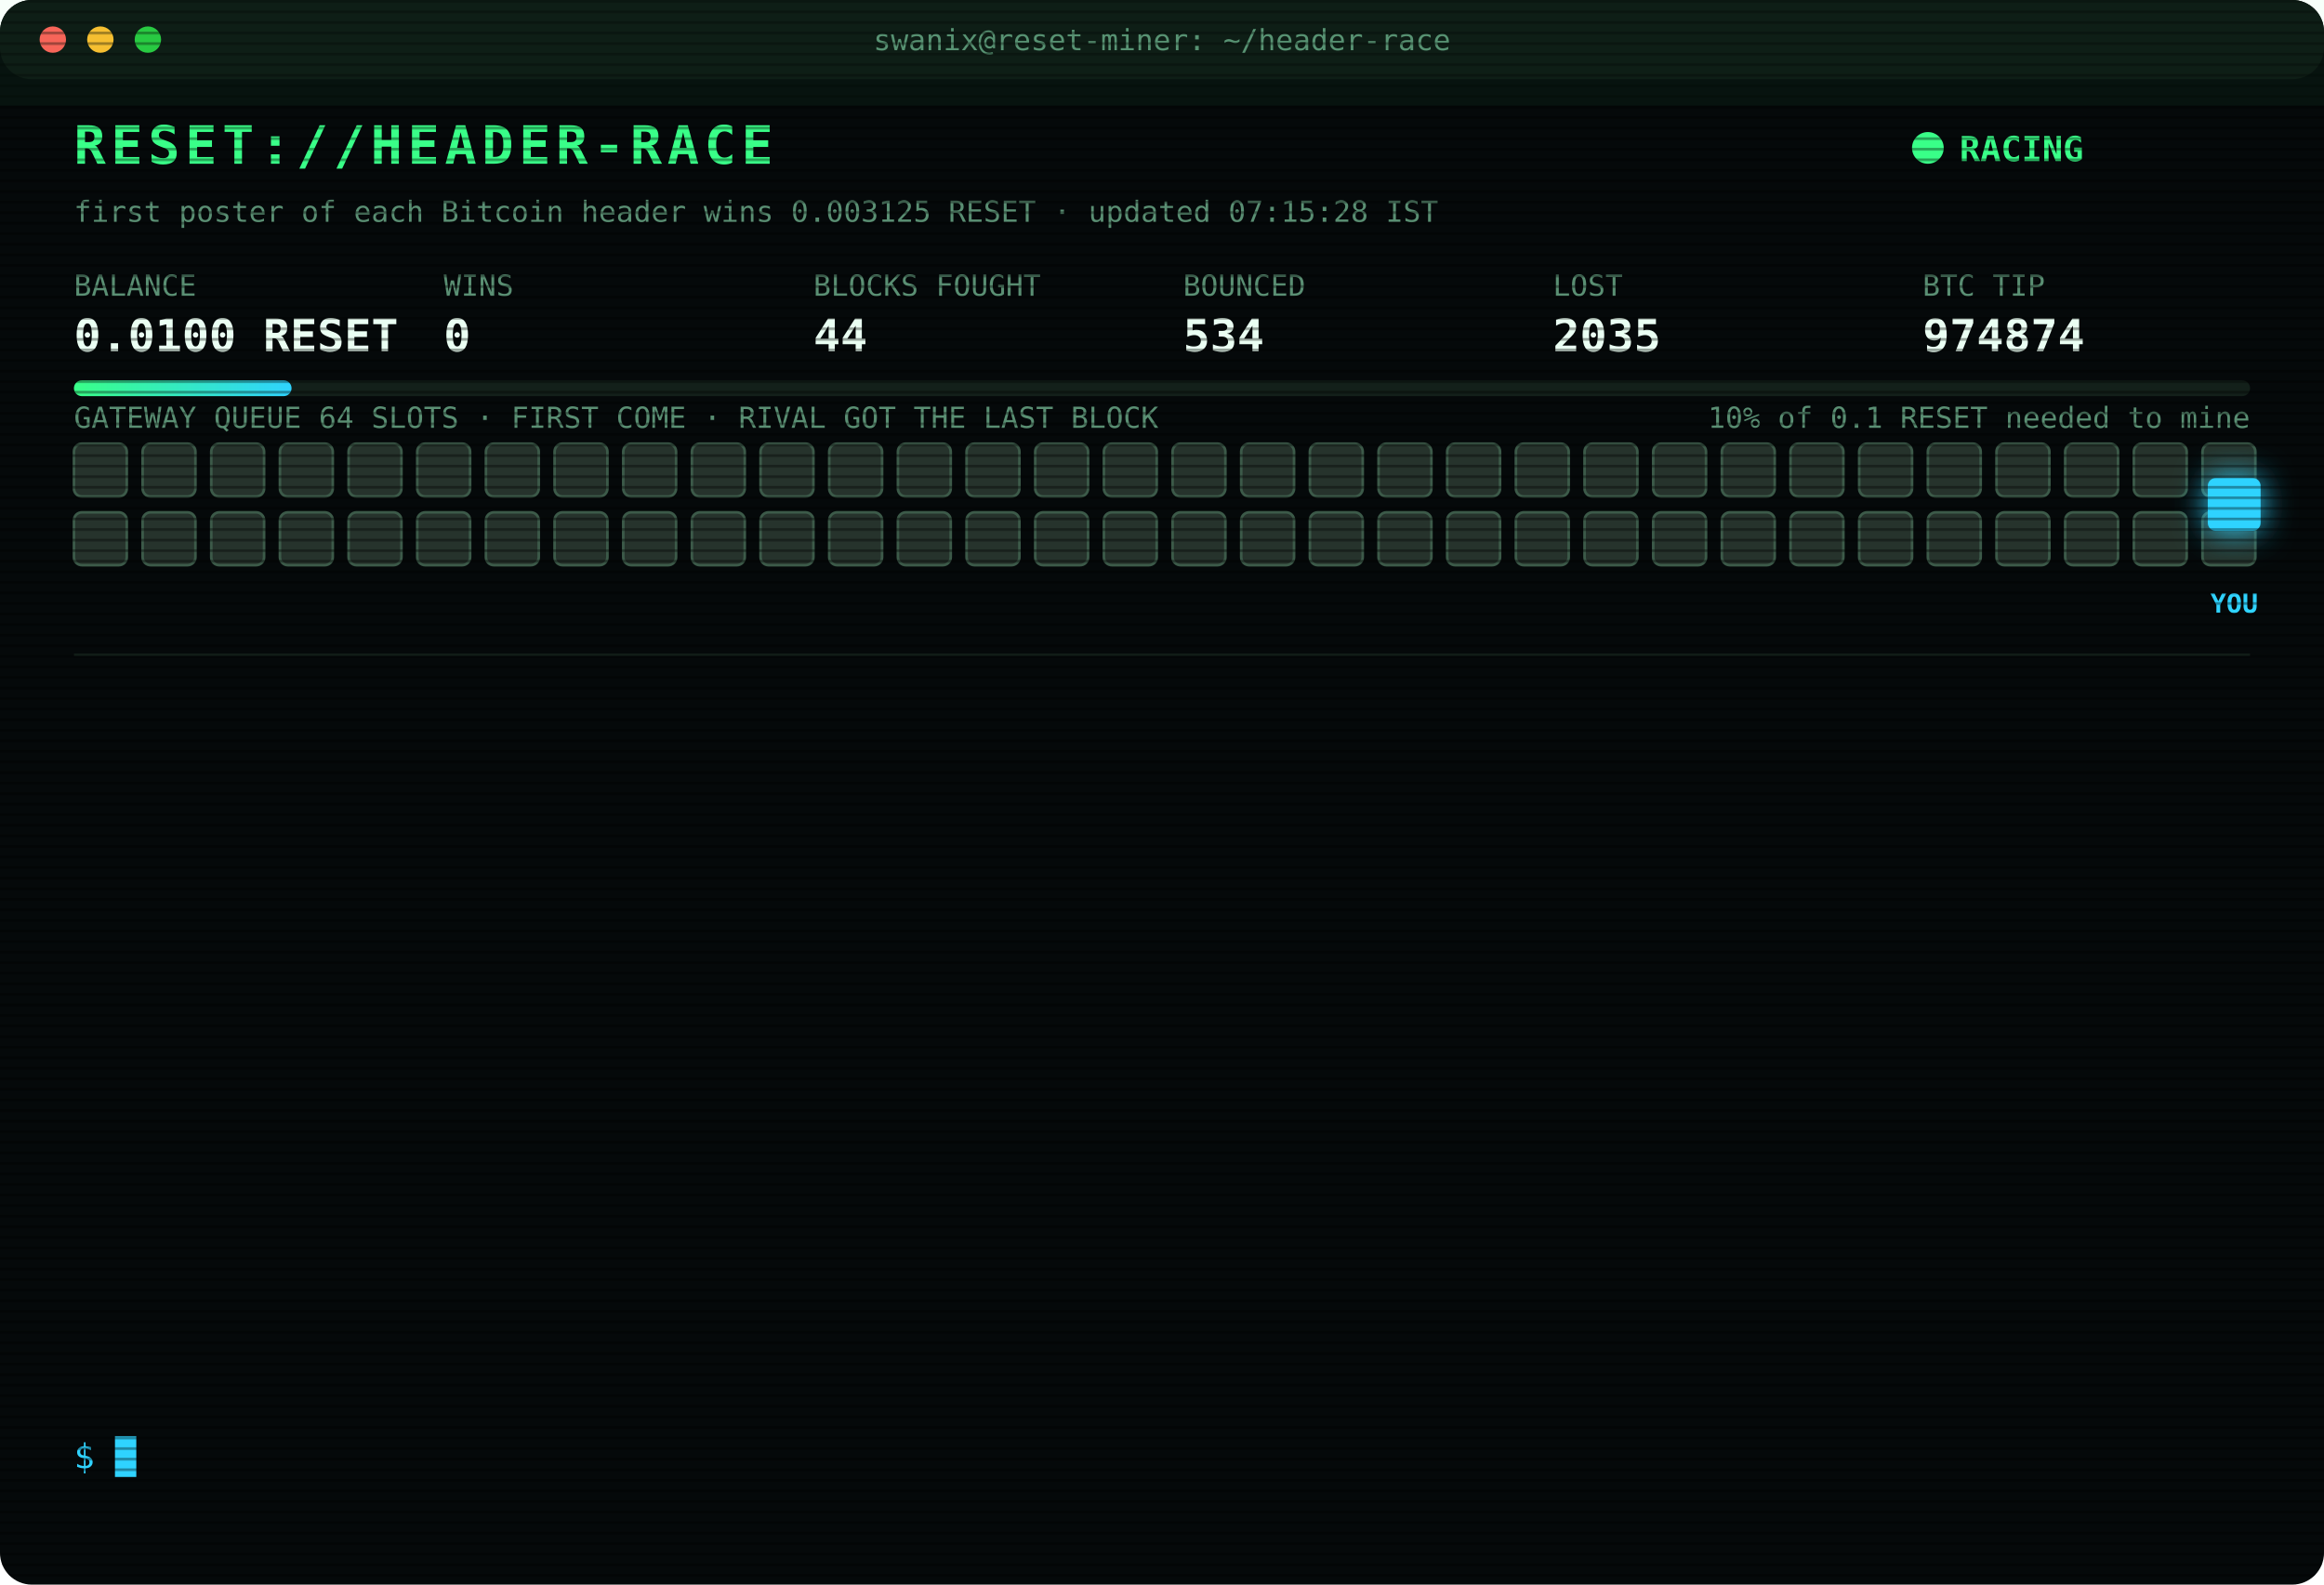
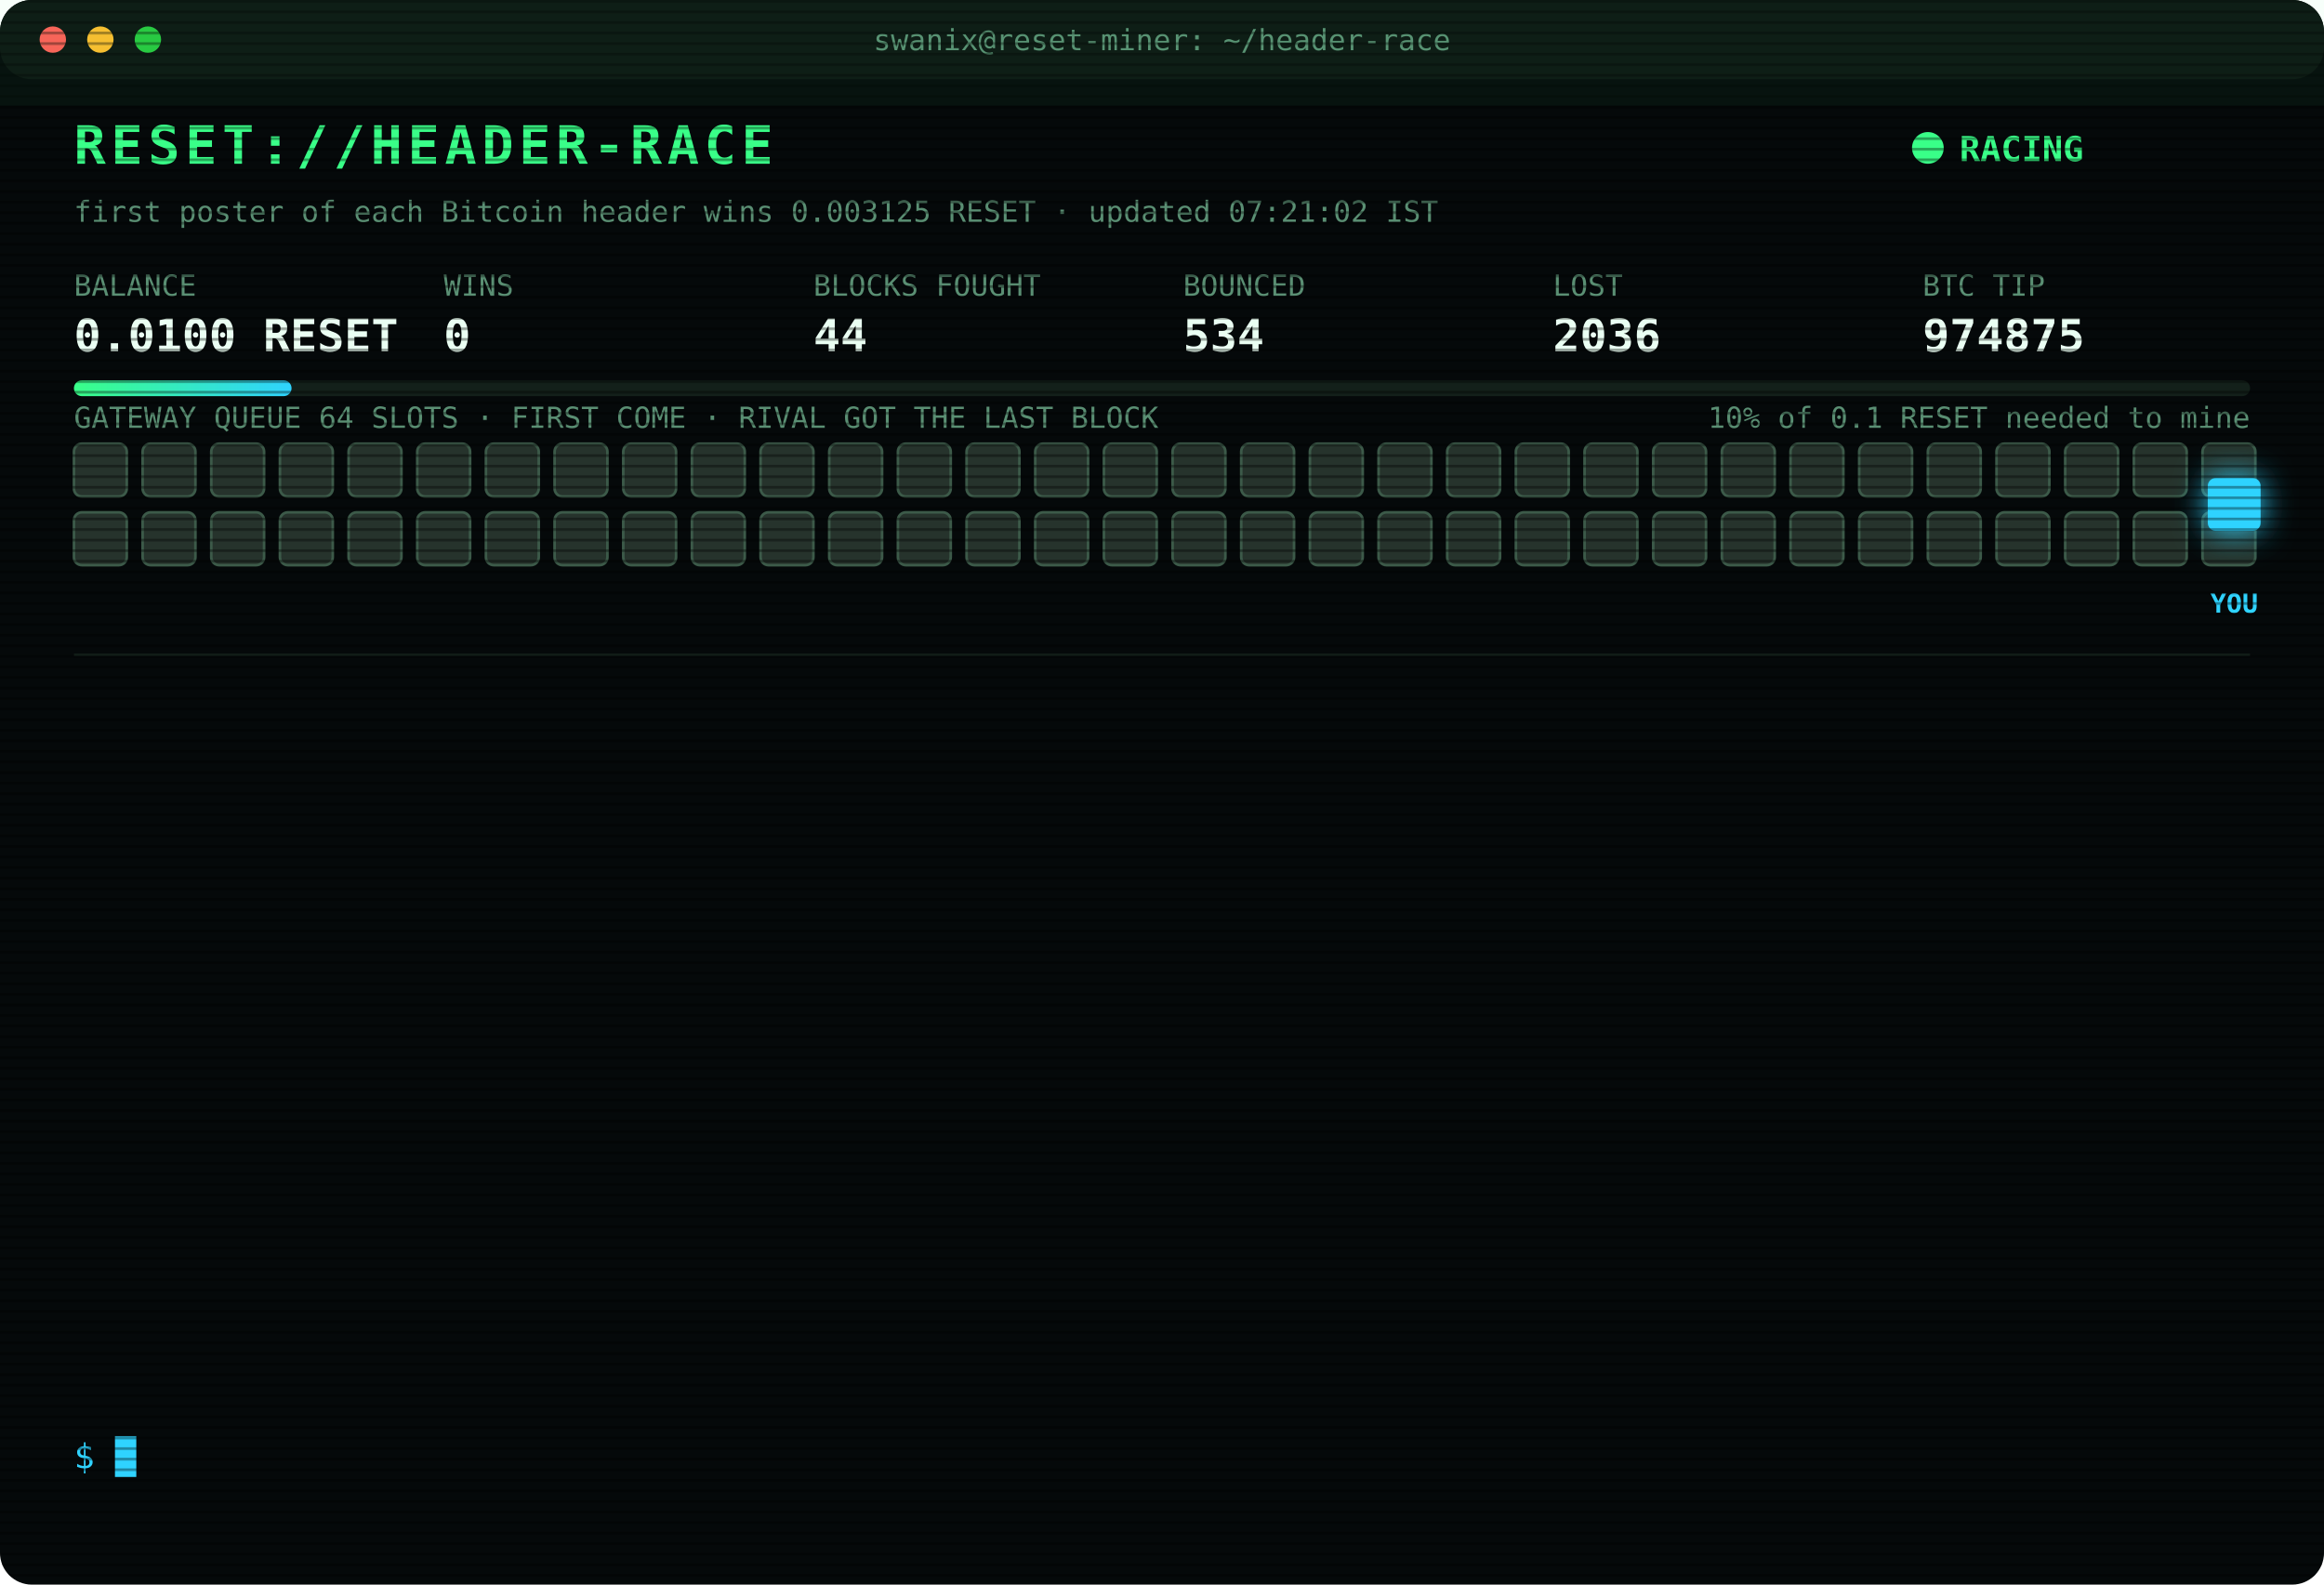
<svg xmlns="http://www.w3.org/2000/svg" width="880" height="600" viewBox="0 0 880 600" font-family="ui-monospace,SFMono-Regular,Menlo,Consolas,monospace">
  <style>
text{font-size:13px;fill:#7CFFB2}
.title{font-size:20px;font-weight:700;fill:#39FF88;letter-spacing:2px;animation:glitch 3s infinite steps(1)}
.sub{fill:#2fd3ff}.k{fill:#5a8f73;font-size:11px}.v{font-size:17px;font-weight:700;fill:#eafff3}
.ts{fill:#3f6b56}.boot{fill:#2fd3ff}.dim{fill:#5a8f73}.bad{fill:#ff4d6d}.warn{fill:#ffd23f}.mag{fill:#ff5cf0}.win{fill:#39FF88;font-weight:700}
.tag{font-size:10px;fill:#2fd3ff;font-weight:700}
.rival{fill:#26332c;stroke:#3c5a49;animation:jam 1.2s infinite alternate}
.idle{fill:#141c18;stroke:#22302a;animation:breathe 4s infinite}
.me{fill:#2fd3ff;filter:drop-shadow(0 0 6px #2fd3ff)}
.hover{animation:nudge 1.1s infinite ease-in-out}.bounce{animation:kick 1.4s infinite}
.ln{opacity:0;animation:in .4s forwards}
.cur{animation:blink 1s infinite steps(1)}
.scan{animation:scan 6s infinite linear}
.led{animation:blink 1.4s infinite}
@keyframes in{from{opacity:0;transform:translateX(-6px)}to{opacity:1;transform:none}}
@keyframes blink{50%{opacity:0}}
@keyframes jam{to{fill:#33463b}}
@keyframes breathe{50%{opacity:.4}}
@keyframes nudge{50%{transform:translateX(-10px)}}
@keyframes kick{0%,100%{transform:none}30%{transform:translateX(-14px)}55%{transform:translateX(10px) translateY(-6px)}}
@keyframes glitch{0%,92%{transform:none}93%{transform:translateX(2px);fill:#ff4d6d}95%{transform:translateX(-2px);fill:#2fd3ff}97%{transform:none}}
@keyframes scan{from{transform:translateY(-40px)}to{transform:translateY(600px)}}
</style>
  <defs>
    <pattern id="sl" width="4" height="4" patternUnits="userSpaceOnUse">
      <rect width="4" height="1" fill="#000" opacity=".35" />
    </pattern>
    <linearGradient id="bar">
      <stop offset="0" stop-color="#39FF88" />
      <stop offset="1" stop-color="#2fd3ff" />
    </linearGradient>
  </defs>
  <rect width="880" height="600" rx="12" fill="#05090a" />
  <rect width="880" height="30" rx="12" fill="#0d1512" />
  <circle cx="20" cy="15" r="5" fill="#ff5f57" />
  <circle cx="38" cy="15" r="5" fill="#febc2e" />
  <circle cx="56" cy="15" r="5" fill="#28c840" />
  <text x="440" y="19" text-anchor="middle" class="k">swanix@reset-miner: ~/header-race</text>
  <text x="28" y="62" class="title">RESET://HEADER-RACE</text>
  <circle class="led" cx="730" cy="56" r="6" fill="#39FF88" />
  <text x="742" y="61" class="win">RACING</text>
-   <text x="28" y="84" class="k">first poster of each Bitcoin header wins 0.003125 RESET · updated 07:15:28 IST</text>
+   <text x="28" y="84" class="k">first poster of each Bitcoin header wins 0.003125 RESET · updated 07:21:02 IST</text>
  <text x="28" y="112" class="k">BALANCE</text>
  <text x="28" y="133" class="v">0.0100 RESET</text>
  <text x="168" y="112" class="k">WINS</text>
  <text x="168" y="133" class="v">0</text>
  <text x="308" y="112" class="k">BLOCKS FOUGHT</text>
  <text x="308" y="133" class="v">44</text>
  <text x="448" y="112" class="k">BOUNCED</text>
  <text x="448" y="133" class="v">534</text>
  <text x="588" y="112" class="k">LOST</text>
-   <text x="588" y="133" class="v">2035</text>
+   <text x="588" y="133" class="v">2036</text>
  <text x="728" y="112" class="k">BTC TIP</text>
-   <text x="728" y="133" class="v">974874</text>
+   <text x="728" y="133" class="v">974875</text>
  <rect x="28" y="144" width="824" height="6" rx="3" fill="#13201a" />
  <rect x="28" y="144" width="82.4" height="6" rx="3" fill="url(#bar)" />
  <text x="852" y="162" text-anchor="end" class="k">10% of 0.1 RESET needed to mine</text>
  <text x="28" y="162" class="k">GATEWAY QUEUE 64 SLOTS · FIRST COME · RIVAL GOT THE LAST BLOCK</text>
  <rect class="rival" x="28" y="168" width="20" height="20" rx="3" style="animation-delay:0.00s" />
  <rect class="rival" x="54" y="168" width="20" height="20" rx="3" style="animation-delay:0.05s" />
  <rect class="rival" x="80" y="168" width="20" height="20" rx="3" style="animation-delay:0.10s" />
  <rect class="rival" x="106" y="168" width="20" height="20" rx="3" style="animation-delay:0.15s" />
  <rect class="rival" x="132" y="168" width="20" height="20" rx="3" style="animation-delay:0.20s" />
  <rect class="rival" x="158" y="168" width="20" height="20" rx="3" style="animation-delay:0.25s" />
  <rect class="rival" x="184" y="168" width="20" height="20" rx="3" style="animation-delay:0.30s" />
  <rect class="rival" x="210" y="168" width="20" height="20" rx="3" style="animation-delay:0.35s" />
  <rect class="rival" x="236" y="168" width="20" height="20" rx="3" style="animation-delay:0.40s" />
  <rect class="rival" x="262" y="168" width="20" height="20" rx="3" style="animation-delay:0.45s" />
  <rect class="rival" x="288" y="168" width="20" height="20" rx="3" style="animation-delay:0.50s" />
  <rect class="rival" x="314" y="168" width="20" height="20" rx="3" style="animation-delay:0.55s" />
  <rect class="rival" x="340" y="168" width="20" height="20" rx="3" style="animation-delay:0.60s" />
  <rect class="rival" x="366" y="168" width="20" height="20" rx="3" style="animation-delay:0.65s" />
  <rect class="rival" x="392" y="168" width="20" height="20" rx="3" style="animation-delay:0.70s" />
  <rect class="rival" x="418" y="168" width="20" height="20" rx="3" style="animation-delay:0.75s" />
  <rect class="rival" x="444" y="168" width="20" height="20" rx="3" style="animation-delay:0.80s" />
  <rect class="rival" x="470" y="168" width="20" height="20" rx="3" style="animation-delay:0.85s" />
  <rect class="rival" x="496" y="168" width="20" height="20" rx="3" style="animation-delay:0.90s" />
  <rect class="rival" x="522" y="168" width="20" height="20" rx="3" style="animation-delay:0.95s" />
  <rect class="rival" x="548" y="168" width="20" height="20" rx="3" style="animation-delay:1.00s" />
  <rect class="rival" x="574" y="168" width="20" height="20" rx="3" style="animation-delay:1.05s" />
  <rect class="rival" x="600" y="168" width="20" height="20" rx="3" style="animation-delay:1.10s" />
  <rect class="rival" x="626" y="168" width="20" height="20" rx="3" style="animation-delay:1.15s" />
  <rect class="rival" x="652" y="168" width="20" height="20" rx="3" style="animation-delay:1.20s" />
  <rect class="rival" x="678" y="168" width="20" height="20" rx="3" style="animation-delay:1.25s" />
  <rect class="rival" x="704" y="168" width="20" height="20" rx="3" style="animation-delay:1.30s" />
  <rect class="rival" x="730" y="168" width="20" height="20" rx="3" style="animation-delay:1.35s" />
  <rect class="rival" x="756" y="168" width="20" height="20" rx="3" style="animation-delay:1.40s" />
  <rect class="rival" x="782" y="168" width="20" height="20" rx="3" style="animation-delay:1.45s" />
  <rect class="rival" x="808" y="168" width="20" height="20" rx="3" style="animation-delay:1.50s" />
  <rect class="rival" x="834" y="168" width="20" height="20" rx="3" style="animation-delay:1.55s" />
  <rect class="rival" x="28" y="194" width="20" height="20" rx="3" style="animation-delay:1.60s" />
  <rect class="rival" x="54" y="194" width="20" height="20" rx="3" style="animation-delay:1.65s" />
  <rect class="rival" x="80" y="194" width="20" height="20" rx="3" style="animation-delay:1.70s" />
  <rect class="rival" x="106" y="194" width="20" height="20" rx="3" style="animation-delay:1.75s" />
  <rect class="rival" x="132" y="194" width="20" height="20" rx="3" style="animation-delay:1.80s" />
  <rect class="rival" x="158" y="194" width="20" height="20" rx="3" style="animation-delay:1.85s" />
  <rect class="rival" x="184" y="194" width="20" height="20" rx="3" style="animation-delay:1.90s" />
  <rect class="rival" x="210" y="194" width="20" height="20" rx="3" style="animation-delay:1.95s" />
  <rect class="rival" x="236" y="194" width="20" height="20" rx="3" style="animation-delay:2.00s" />
  <rect class="rival" x="262" y="194" width="20" height="20" rx="3" style="animation-delay:2.05s" />
  <rect class="rival" x="288" y="194" width="20" height="20" rx="3" style="animation-delay:2.10s" />
  <rect class="rival" x="314" y="194" width="20" height="20" rx="3" style="animation-delay:2.15s" />
  <rect class="rival" x="340" y="194" width="20" height="20" rx="3" style="animation-delay:2.20s" />
  <rect class="rival" x="366" y="194" width="20" height="20" rx="3" style="animation-delay:2.25s" />
  <rect class="rival" x="392" y="194" width="20" height="20" rx="3" style="animation-delay:2.30s" />
  <rect class="rival" x="418" y="194" width="20" height="20" rx="3" style="animation-delay:2.35s" />
  <rect class="rival" x="444" y="194" width="20" height="20" rx="3" style="animation-delay:2.40s" />
  <rect class="rival" x="470" y="194" width="20" height="20" rx="3" style="animation-delay:2.45s" />
  <rect class="rival" x="496" y="194" width="20" height="20" rx="3" style="animation-delay:2.50s" />
  <rect class="rival" x="522" y="194" width="20" height="20" rx="3" style="animation-delay:2.55s" />
  <rect class="rival" x="548" y="194" width="20" height="20" rx="3" style="animation-delay:2.60s" />
  <rect class="rival" x="574" y="194" width="20" height="20" rx="3" style="animation-delay:2.65s" />
  <rect class="rival" x="600" y="194" width="20" height="20" rx="3" style="animation-delay:2.70s" />
  <rect class="rival" x="626" y="194" width="20" height="20" rx="3" style="animation-delay:2.75s" />
  <rect class="rival" x="652" y="194" width="20" height="20" rx="3" style="animation-delay:2.80s" />
  <rect class="rival" x="678" y="194" width="20" height="20" rx="3" style="animation-delay:2.85s" />
  <rect class="rival" x="704" y="194" width="20" height="20" rx="3" style="animation-delay:2.90s" />
  <rect class="rival" x="730" y="194" width="20" height="20" rx="3" style="animation-delay:2.95s" />
  <rect class="rival" x="756" y="194" width="20" height="20" rx="3" style="animation-delay:3.00s" />
  <rect class="rival" x="782" y="194" width="20" height="20" rx="3" style="animation-delay:3.05s" />
  <rect class="rival" x="808" y="194" width="20" height="20" rx="3" style="animation-delay:3.10s" />
  <rect class="rival" x="834" y="194" width="20" height="20" rx="3" style="animation-delay:3.15s" />
  <g class="hover">
    <rect class="me" x="836" y="181" width="20" height="20" rx="3" />
    <text class="tag" x="846" y="232" text-anchor="middle">YOU</text>
  </g>
  <line x1="28" x2="852" y1="248" y2="248" stroke="#13201a" />
  <g class="ln" style="animation-delay:0.40s">
-     <text x="28" y="270" class="ts">03:15:13</text>
-     <text x="104" y="270" class="bad">[LOST] #974862 taken by a rival miner</text>
+     <text x="28" y="270" class="ts">03:37:01</text>
+     <text x="104" y="270" class="bad">[LOST] #974863 taken by a rival miner</text>
  </g>
  <g class="ln" style="animation-delay:0.65s">
-     <text x="28" y="292" class="ts">03:37:01</text>
-     <text x="104" y="292" class="bad">[LOST] #974863 taken by a rival miner</text>
+     <text x="28" y="292" class="ts">03:39:49</text>
+     <text x="104" y="292" class="bad">[LOST] #974864 taken by a rival miner</text>
  </g>
  <g class="ln" style="animation-delay:0.90s">
-     <text x="28" y="314" class="ts">03:39:49</text>
-     <text x="104" y="314" class="bad">[LOST] #974864 taken by a rival miner</text>
+     <text x="28" y="314" class="ts">03:55:48</text>
+     <text x="104" y="314" class="bad">[LOST] #974865 taken by a rival miner</text>
  </g>
  <g class="ln" style="animation-delay:1.15s">
-     <text x="28" y="336" class="ts">03:55:48</text>
-     <text x="104" y="336" class="bad">[LOST] #974865 taken by a rival miner</text>
+     <text x="28" y="336" class="ts">05:23:45</text>
+     <text x="104" y="336" class="bad">[LOST] #974867 taken by a rival miner</text>
  </g>
  <g class="ln" style="animation-delay:1.40s">
-     <text x="28" y="358" class="ts">05:23:45</text>
-     <text x="104" y="358" class="bad">[LOST] #974867 taken by a rival miner</text>
+     <text x="28" y="358" class="ts">05:24:27</text>
+     <text x="104" y="358" class="bad">[LOST] #974868 taken by a rival miner</text>
  </g>
  <g class="ln" style="animation-delay:1.65s">
-     <text x="28" y="380" class="ts">05:24:27</text>
-     <text x="104" y="380" class="bad">[LOST] #974868 taken by a rival miner</text>
+     <text x="28" y="380" class="ts">05:44:23</text>
+     <text x="104" y="380" class="bad">[LOST] #974870 taken by a rival miner</text>
  </g>
  <g class="ln" style="animation-delay:1.90s">
-     <text x="28" y="402" class="ts">05:44:23</text>
-     <text x="104" y="402" class="bad">[LOST] #974870 taken by a rival miner</text>
+     <text x="28" y="402" class="ts">06:10:12</text>
+     <text x="104" y="402" class="bad">[LOST] #974871 taken by a rival miner</text>
  </g>
  <g class="ln" style="animation-delay:2.15s">
-     <text x="28" y="424" class="ts">06:10:12</text>
-     <text x="104" y="424" class="bad">[LOST] #974871 taken by a rival miner</text>
+     <text x="28" y="424" class="ts">06:29:24</text>
+     <text x="104" y="424" class="bad">[LOST] #974872 taken by a rival miner</text>
  </g>
  <g class="ln" style="animation-delay:2.40s">
-     <text x="28" y="446" class="ts">06:29:24</text>
-     <text x="104" y="446" class="bad">[LOST] #974872 taken by a rival miner</text>
+     <text x="28" y="446" class="ts">06:40:34</text>
+     <text x="104" y="446" class="dim">[STINT END] calls 763 · wins 0</text>
  </g>
  <g class="ln" style="animation-delay:2.65s">
-     <text x="28" y="468" class="ts">06:40:34</text>
-     <text x="104" y="468" class="dim">[STINT END] calls 763 · wins 0</text>
+     <text x="28" y="468" class="ts">06:45:25</text>
+     <text x="104" y="468" class="boot">[BOOT] racer v3 online · 3 feeds · stint 340m</text>
  </g>
  <g class="ln" style="animation-delay:2.90s">
-     <text x="28" y="490" class="ts">06:45:25</text>
-     <text x="104" y="490" class="boot">[BOOT] racer v3 online · 3 feeds · stint 340m</text>
+     <text x="28" y="490" class="ts">06:56:10</text>
+     <text x="104" y="490" class="bad">[LOST] #974873 taken by a rival miner</text>
  </g>
  <g class="ln" style="animation-delay:3.15s">
-     <text x="28" y="512" class="ts">06:56:10</text>
-     <text x="104" y="512" class="bad">[LOST] #974873 taken by a rival miner</text>
+     <text x="28" y="512" class="ts">07:01:21</text>
+     <text x="104" y="512" class="bad">[LOST] #974874 taken by a rival miner</text>
  </g>
  <g class="ln" style="animation-delay:3.40s">
-     <text x="28" y="534" class="ts">07:01:21</text>
-     <text x="104" y="534" class="bad">[LOST] #974874 taken by a rival miner</text>
+     <text x="28" y="534" class="ts">07:21:02</text>
+     <text x="104" y="534" class="bad">[LOST] #974875 taken by a rival miner</text>
  </g>
  <text x="28" y="556" class="sub">$ <tspan class="cur">█</tspan>
  </text>
  <rect width="880" height="600" rx="12" fill="url(#sl)" pointer-events="none" />
  <rect class="scan" width="880" height="40" fill="#39FF88" opacity=".04" />
</svg>
